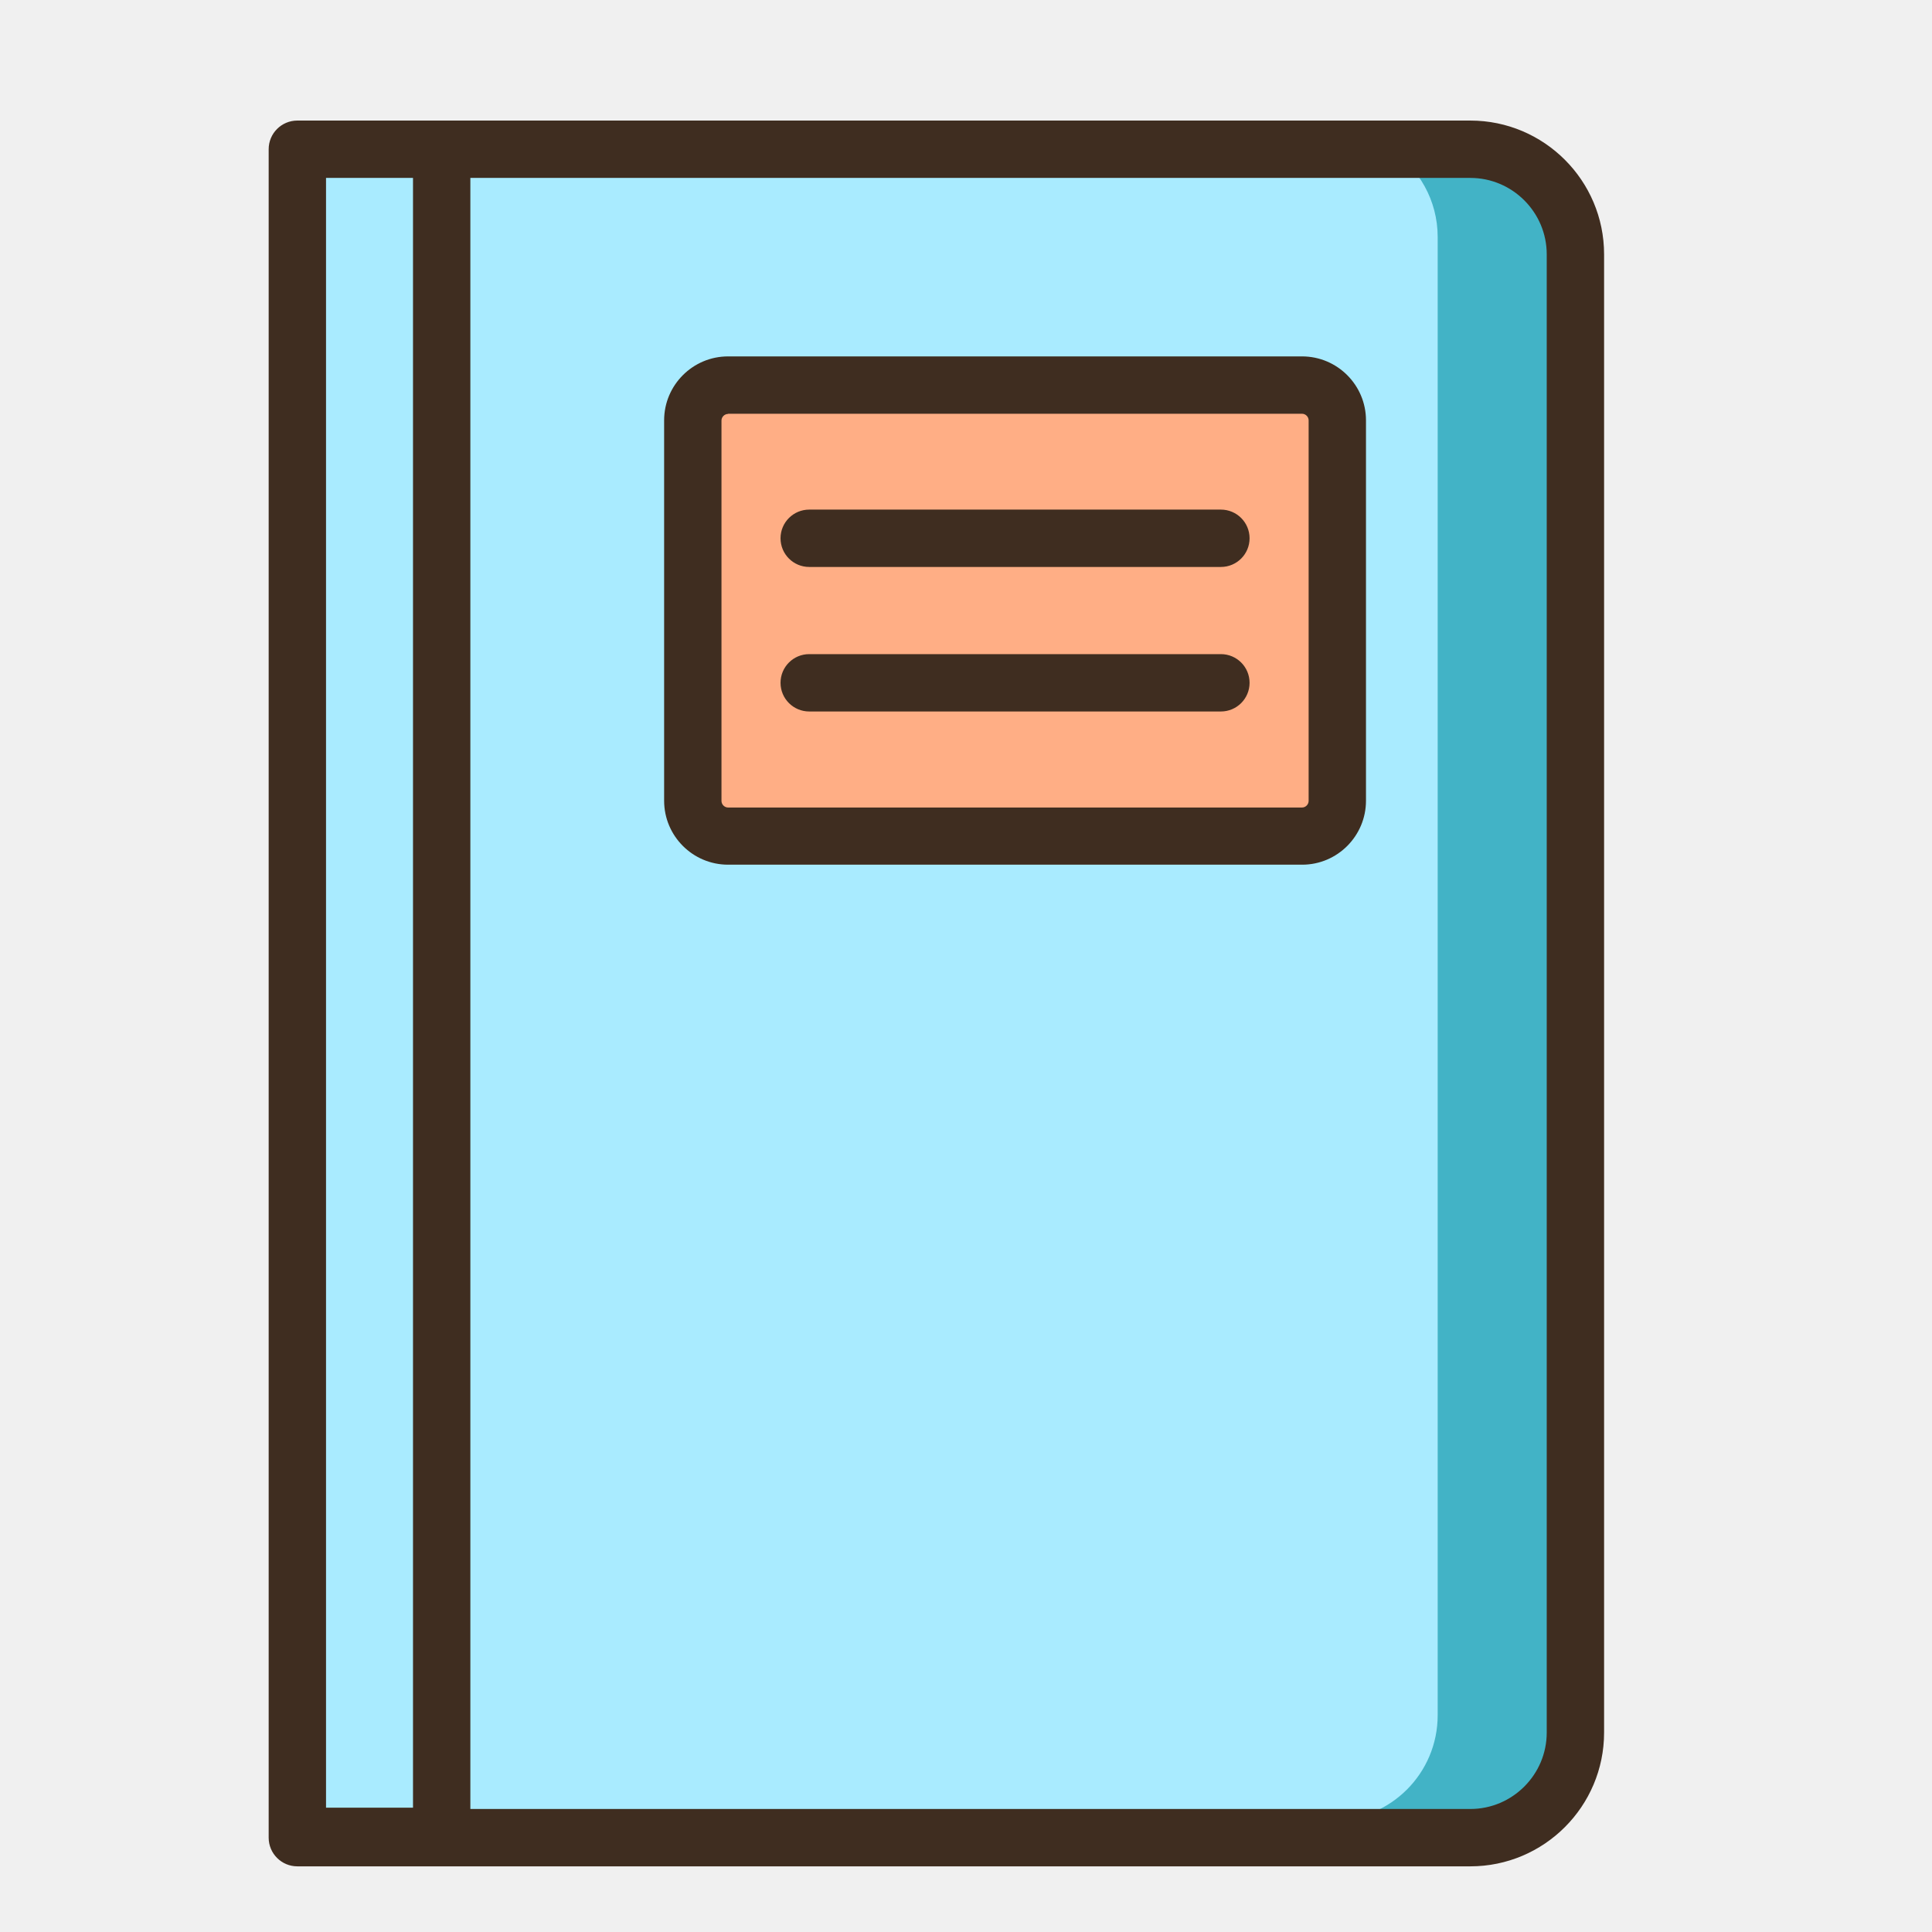
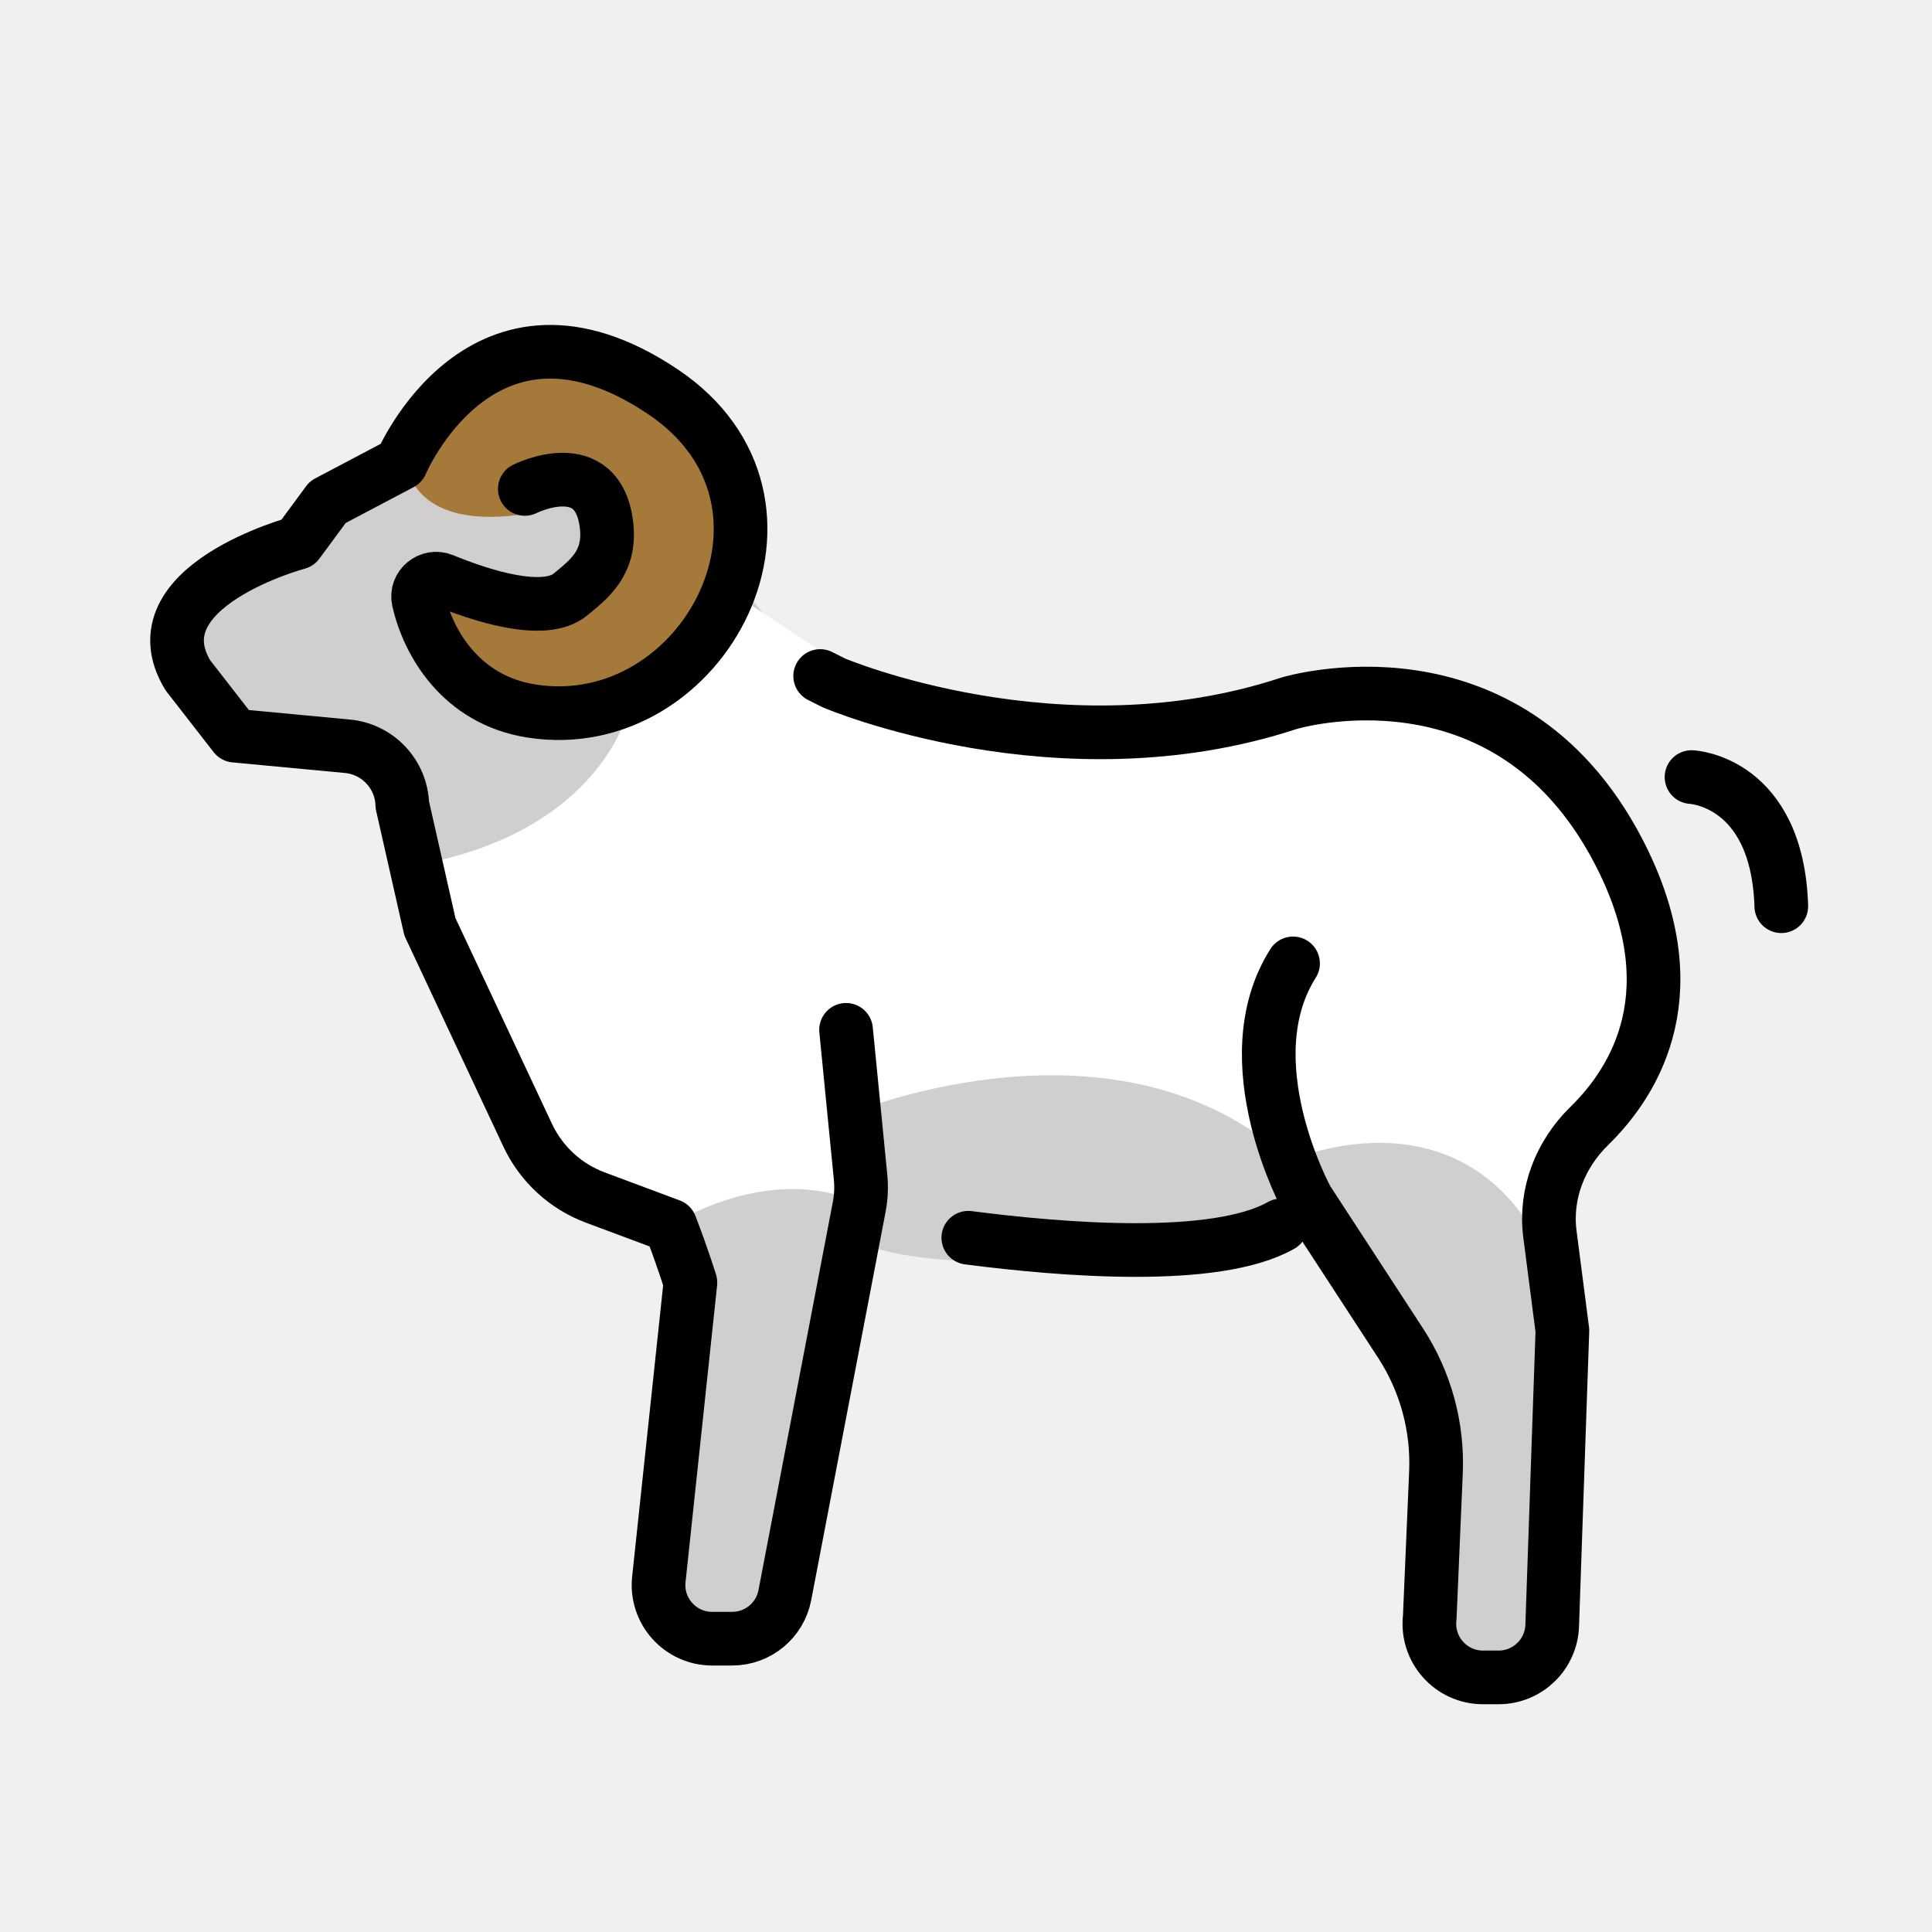
- <svg xmlns="http://www.w3.org/2000/svg" t="1685632815415" class="icon" viewBox="0 0 1024 1024" version="1.1" p-id="2577" width="32" height="32">
-   <path d="M780 974H157.6V79.1H780c30.4 0 55 24.6 55 55v785c0 30.2-24.6 54.9-55 54.9z" fill="#A9EBFF" p-id="2578" data-spm-anchor-id="a313x.7781069.0.i0" class="" />
-   <path d="M779.3 79.1h-42.4C752 89 762 106.2 762 125.6v783.5c0 30.8-24.9 55.7-55.7 55.7H157.6v9.1h621.7C810 974 835 949 835 918.3V134.8c0-30.8-25-55.7-55.7-55.7z" fill="#42B3C6" p-id="2579" />
-   <path d="M779.3 63.9H157.6c-8.4 0-15.2 6.8-15.2 15.2V974c0 8.4 6.8 15.2 15.2 15.2h621.7c39.1 0 70.9-31.8 70.9-70.9V134.8c0-39.1-31.8-70.9-70.9-70.9zM172.8 94.3h46.1v863.8h-46.1V94.3z m647 824c0 22.3-18.2 40.5-40.5 40.5h-530V94.3h530c22.3 0 40.5 18.2 40.5 40.5v783.5z" fill="#3F2D20" p-id="2580" />
-   <path d="M690.4 443.1H385.7c-10.2 0-18.4-8.2-18.4-18.4V222.6c0-10.2 8.2-18.4 18.4-18.4h304.7c10.2 0 18.4 8.2 18.4 18.4v202.1c0 10.1-8.2 18.4-18.4 18.4z" fill="#FFAE85" p-id="2581" />
-   <path d="M690.2 458.3H385.9c-18.7 0-33.9-15.2-33.9-33.9V222.8c0-18.7 15.2-33.9 33.9-33.9h304.2c18.7 0 33.9 15.2 33.9 33.9v201.6c0 18.7-15.2 33.9-33.8 33.9zM385.9 219.4c-1.9 0-3.5 1.6-3.5 3.5v201.6c0 1.9 1.6 3.5 3.5 3.5h304.2c1.9 0 3.5-1.6 3.5-3.5V222.8c0-1.9-1.6-3.5-3.5-3.5H385.9z" fill="#3F2D20" p-id="2582" />
-   <path d="M647.1 300.5H428.9c-8.4 0-15.2-6.8-15.2-15.2 0-8.4 6.8-15.2 15.2-15.2h218.2c8.4 0 15.2 6.8 15.2 15.2 0 8.4-6.8 15.2-15.2 15.2zM647.1 377.1H428.9c-8.4 0-15.2-6.8-15.2-15.2 0-8.4 6.8-15.2 15.2-15.2h218.2c8.4 0 15.2 6.8 15.2 15.2 0 8.4-6.8 15.2-15.2 15.2z" fill="#3F2D20" p-id="2583" data-spm-anchor-id="a313x.7781069.0.i2" class="selected" />
+ <svg xmlns="http://www.w3.org/2000/svg" id="emoji" viewBox="0 0 72 72">
+   <g id="color">
+     <path fill="#D0CFCE" stroke="none" d="M27.421,21.417c0,0,1.25,2.219,3.5,3.776C33.171,26.75,41.254,27.75,41.254,27.75l9.212-2.294 c0,0,6.065,1.44,7.491,3.088c1.426,1.648,7.953,6.828,0,15.309l0.239,6.562l-0.513,10.881 c0,0-1.021,1.217-1.429,1.217c-0.408,0-2.817-1.217-2.817-1.217L53.754,55.5l-0.417-3.25L50.671,47l-2.25-1.764 c0,0-3.669,1.372-4.333,1.348S36.086,47,36.086,47s-3.241-0.082-4.286-0.874l-2.816,13.994l-1.7,0.949 l-2.51-1.078l0.73-12.158l-0.73-2.598c-2.922,0.014-4.763-1.671-5.937-4.402l-3.338-7.061l-1.079-5.207 l-6.163-1.781l-1.661-3.701l4.499-2.856l1.636-1.787l3.193-2.789c0,0,3.042-4.148,6.144-2.274 s5.173,4.139,5.173,4.139L27.421,21.417z" />
+     <path fill="#A57939" stroke="none" d="M15.091,16.971c0,0-0.055,2.779,4.252,2.216l1.87-1.071l1.15,0.583v1.925l-1.322,1.673 l-2.703-0.673l-2.28-0.023l-0.345,1.186l0.842,1.711l1.534,1.814h2.75l3.526-0.806l2.612-3.031l0.619-2.787 l-0.506-3.126l-2.062-2.188l-3.372-1.139l-3.219,0.326L15.091,16.971z" />
+     <path fill="#FFFFFF" stroke="none" d="M23.463,26.312c0,0-0.926,4.671-7.963,5.929l2.465,6.444c0,0,1.218,5.056,2.123,5.167 c0.905,0.111,4.895,1.821,4.895,1.821s3.786-2.507,7.321-0.715l-0.472-3.511c0,0,9.839-4.072,16.235,1.803 c0,0,7.034-3.159,9.902,4.358l0.299-4.358l3.354-4v-4.625l-2.239-4.433l-3.881-3.345l-4.144-1.655l-5.264,1.552 l-5.654,0.54l-4.628-0.438L30.565,24.25l-2.971-1.96C27.594,22.29,25.097,26.539,23.463,26.312z" />
+   </g>
+   <g id="hair" />
+   <g id="skin" />
+   <g id="skin-shadow" />
+   <g id="line">
+     <path fill="none" stroke="#000000" stroke-linecap="round" stroke-linejoin="round" stroke-miterlimit="10" stroke-width="2" d="M30.565,25.193l0.519,0.26c0,0,8.403,3.575,16.954,0.756c0,0,8.105-2.475,12.269,5.5 c2.707,5.184,0.673,8.54-1.081,10.254c-1.083,1.058-1.659,2.527-1.465,4.029l0.465,3.594l-0.38,10.995 c-0.037,1.077-0.921,1.931-1.999,1.931h-0.579c-1.197,0-2.125-1.044-1.986-2.232l0.232-5.41 c0.073-1.704-0.389-3.389-1.32-4.818l-3.486-5.348c0,0-2.826-5.157-0.52-8.801" />
+     <path fill="none" stroke="#000000" stroke-linecap="round" stroke-linejoin="round" stroke-miterlimit="10" stroke-width="2" d="M36.086,46.127c3.531,0.458,9.227,0.915,11.654-0.459" />
+     <path fill="none" stroke="#000000" stroke-linecap="round" stroke-linejoin="round" stroke-miterlimit="10" stroke-width="2" d="M63.038,28.959c0,0,3.197,0.138,3.346,4.813" />
+     <path fill="none" stroke="#000000" stroke-linecap="round" stroke-linejoin="round" stroke-miterlimit="10" stroke-width="2" d="M19.558,18.221c0,0,2.751-1.386,3.049,1.386c0.149,1.386-0.678,1.995-1.348,2.548 c-0.99,0.817-3.381,0.023-4.75-0.539c-0.496-0.204-1.03,0.234-0.912,0.757c0.352,1.556,1.564,3.714,4.216,4.126 c6.438,1,11.048-7.785,4.876-11.911c-6.72-4.492-9.741,2.682-9.741,2.682l-2.736,1.444l-1.115,1.513 c0,0-6.096,1.634-4.096,4.939l1.75,2.25l4.196,0.395c1.136,0.107,2.014,1.044,2.046,2.185l1.028,4.543l3.644,7.767 c0.504,1.074,1.409,1.908,2.52,2.323l2.798,1.044c0.456,1.177,0.747,2.125,0.747,2.125L24.553,58.857 c-0.126,1.182,0.8,2.212,1.989,2.212h0.743c0.96,0,1.784-0.681,1.964-1.624l2.771-14.464 c0.07-0.366,0.087-0.74,0.051-1.111L31.53,38.379" />
+   </g>
</svg>
